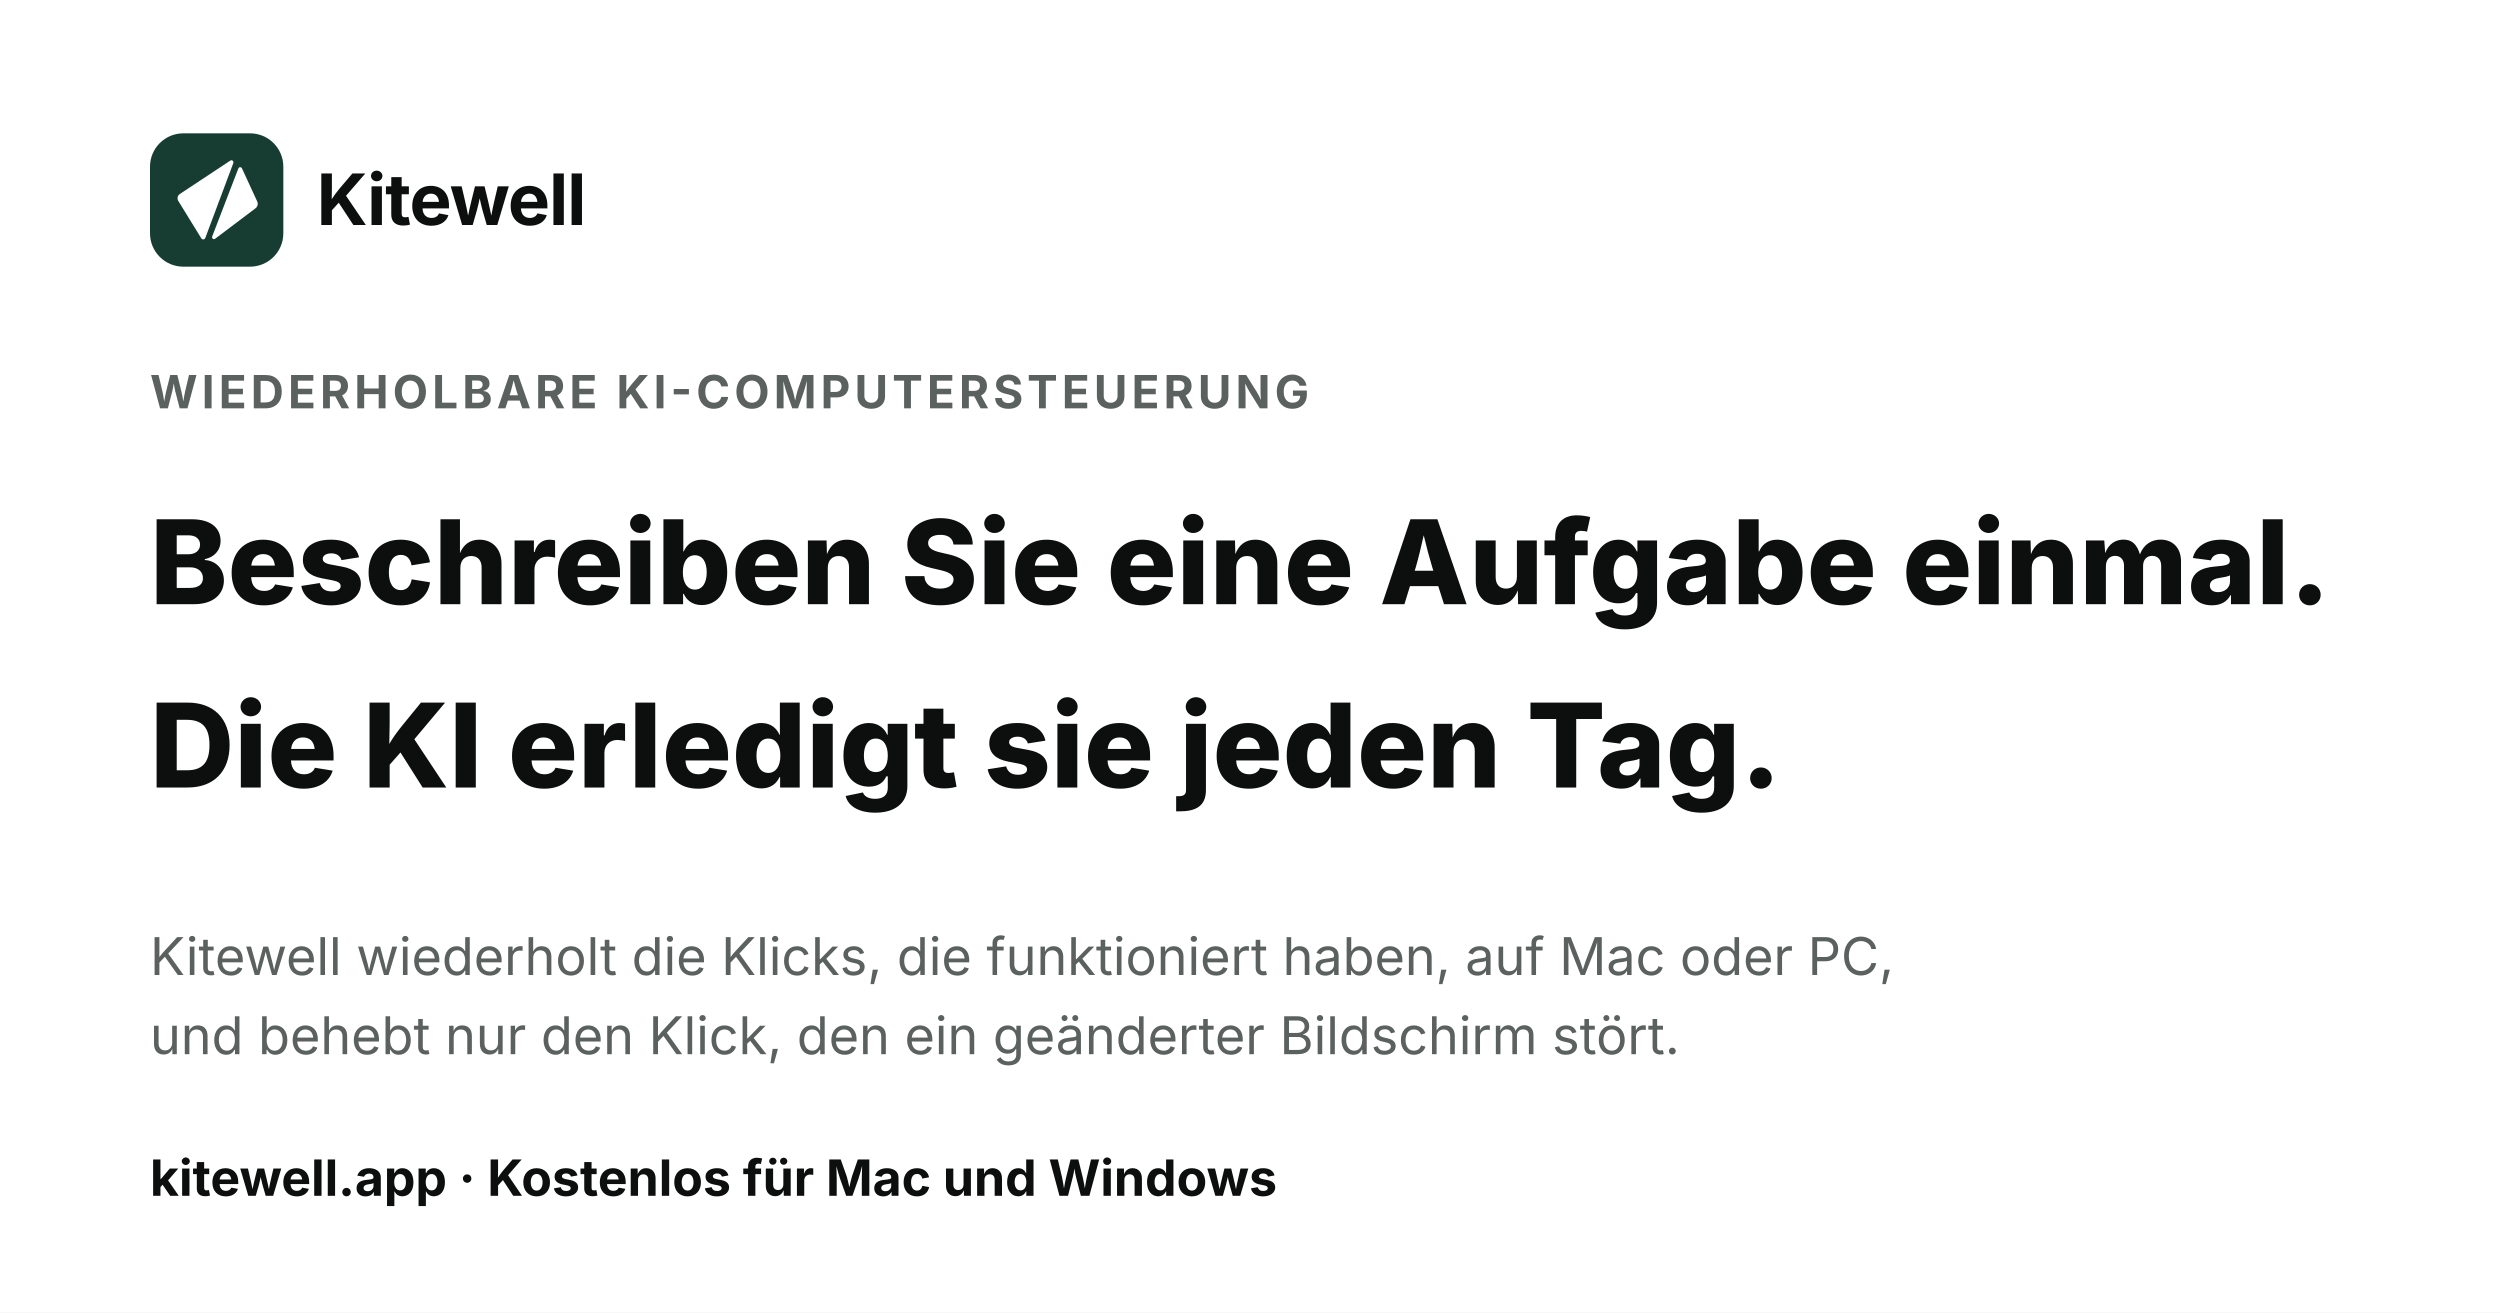
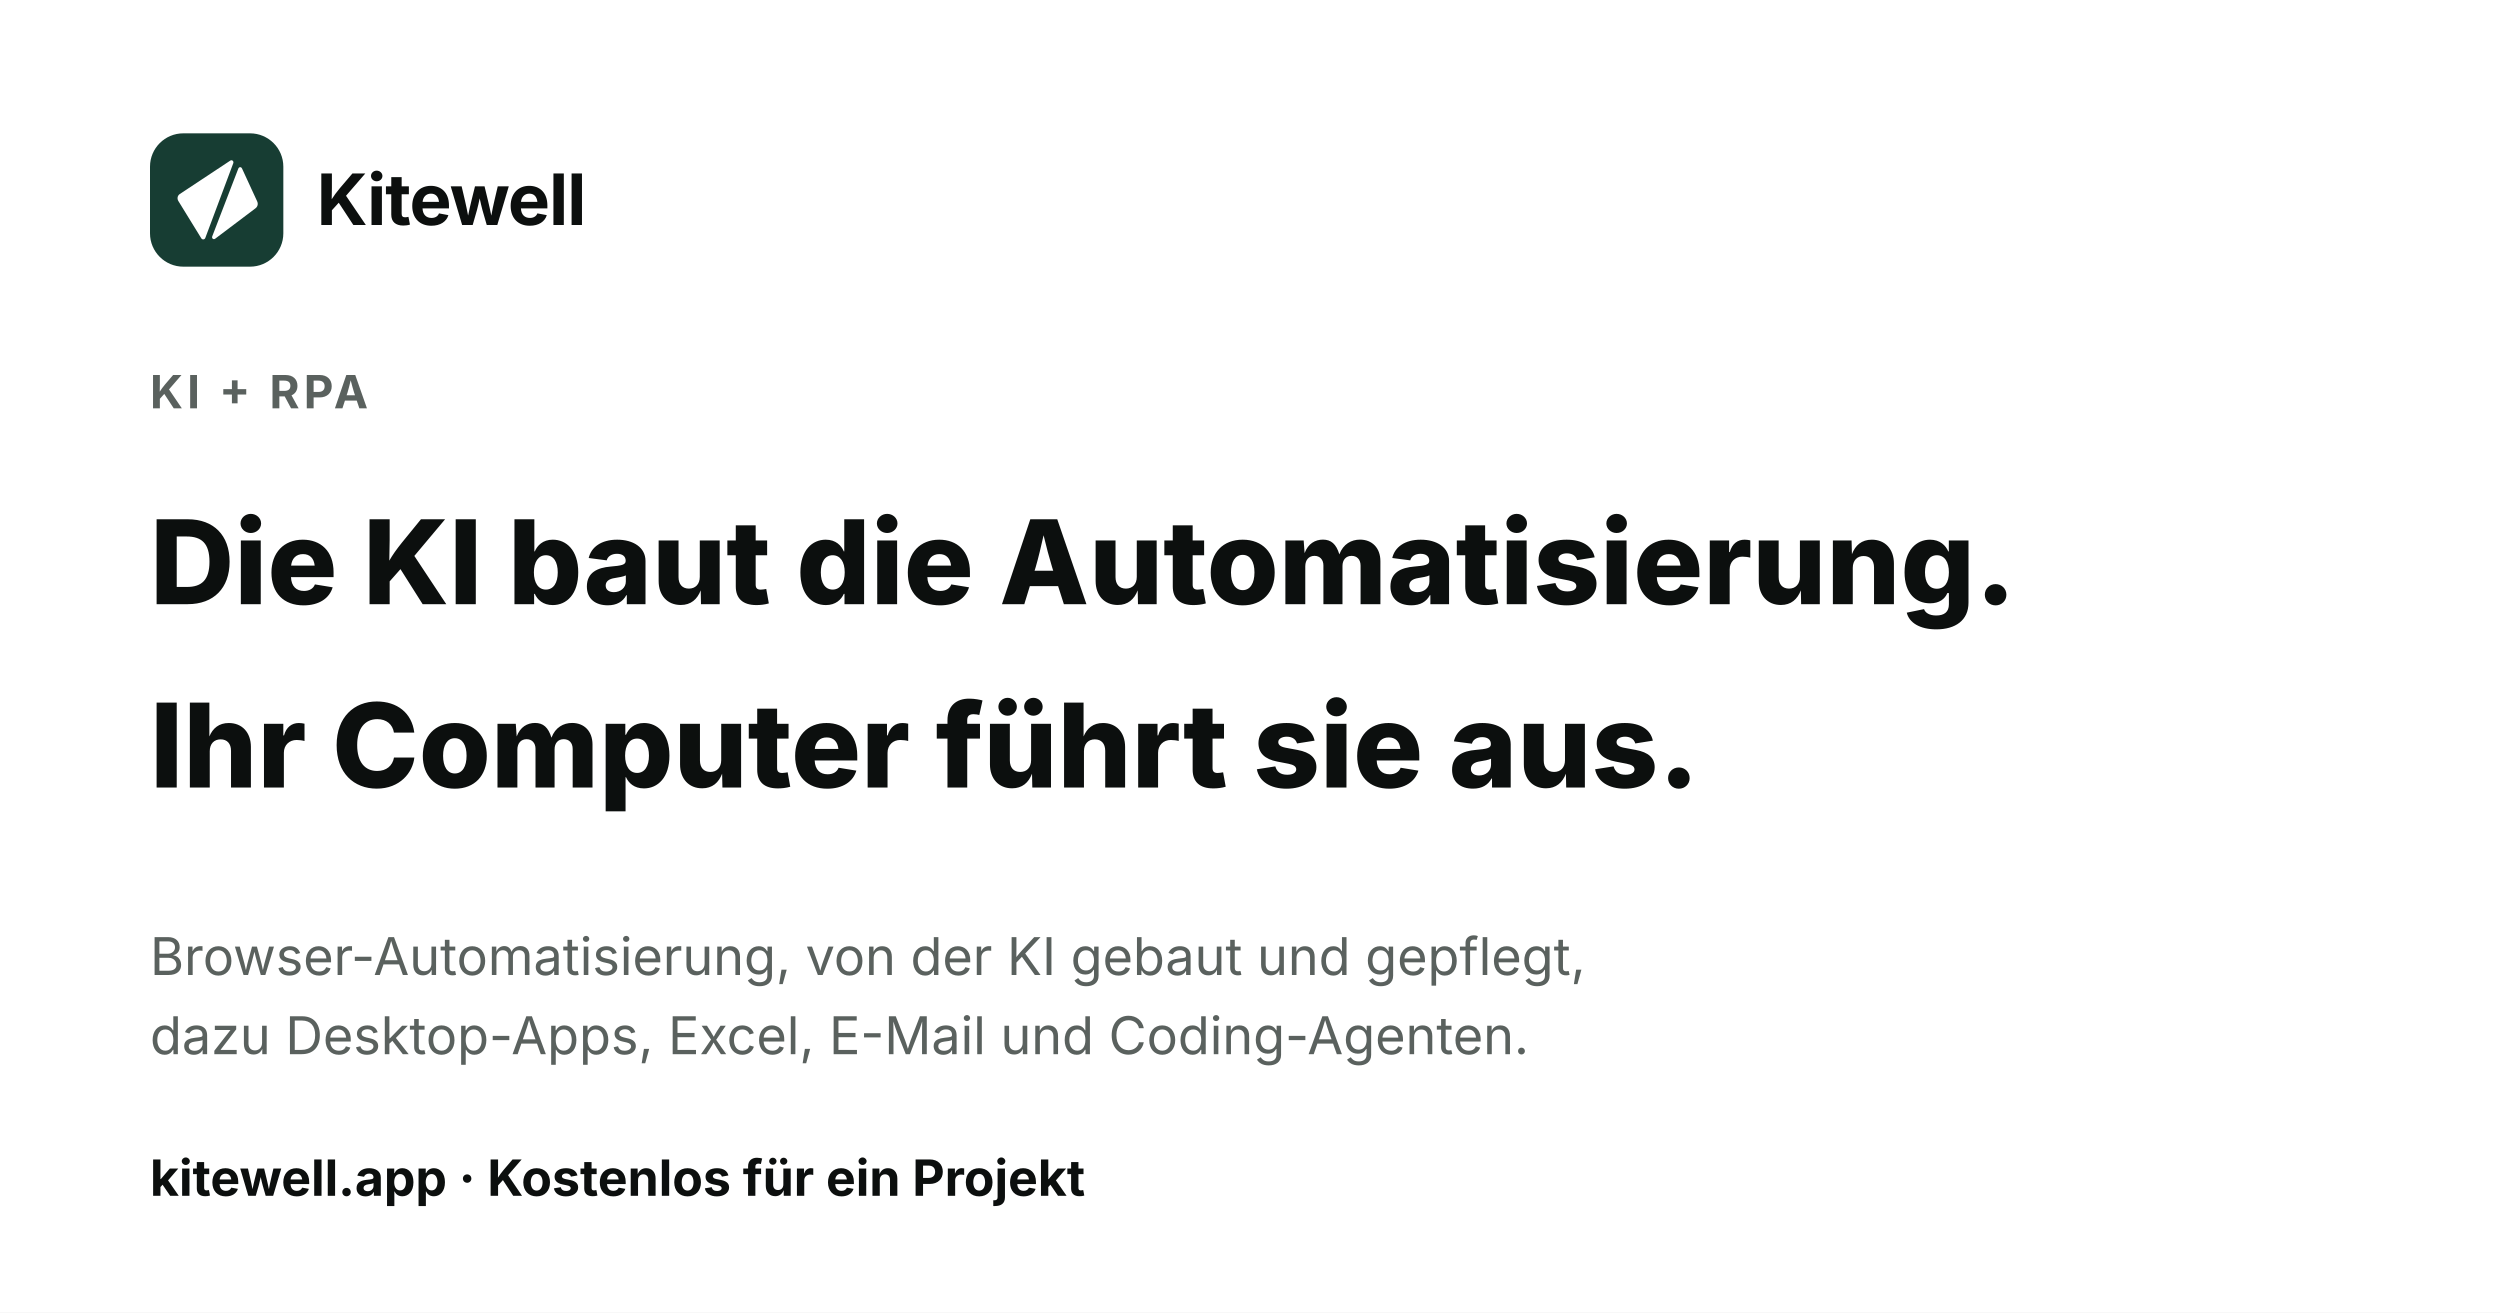
<svg xmlns="http://www.w3.org/2000/svg" width="1200" height="630" viewBox="0 0 1200 630">
  <rect width="1200" height="630" fill="#ffffff" />
  <svg x="72" y="64" width="64" height="64" viewBox="0 0 64 64">
    <rect width="64" height="64" rx="16" fill="#173d33" />
    <g transform="translate(10 10) scale(.6875)" fill="#ffffff">
      <path d="M41.5 4.5C42.7 3.7 44.1 4.9 43.6 6.3L24.1 58.4C23.7 59.7 22 59.9 21.3 58.8L5.3 32.8C4.2 31.1 4.6 28.9 6.3 27.8Z" />
      <path d="M47.1 10.1C47.6 8.8 49.1 8.7 49.7 10L60.3 33C61.1 34.7 60.6 36.7 59.1 37.8L31 59C29.8 59.9 28.4 58.8 28.9 57.4Z" />
    </g>
  </svg>
  <text x="152" y="108" fill="#0c0f0e" font-family="-apple-system, BlinkMacSystemFont, &quot;Helvetica Neue&quot;, sans-serif" font-size="34" font-weight="700" letter-spacing="-0.5">Kitewell</text>
-   <text x="72" y="196" fill="#5a615e" font-family="-apple-system, BlinkMacSystemFont, &quot;Helvetica Neue&quot;, sans-serif" font-size="22" font-weight="650" letter-spacing="2">WIEDERHOLBARE KI-COMPUTERSTEUERUNG</text>
-   <text x="72" y="290" fill="#0c0f0e" font-family="-apple-system, BlinkMacSystemFont, &quot;Helvetica Neue&quot;, sans-serif" font-size="56" font-weight="800">Beschreiben Sie eine Aufgabe einmal.</text>
-   <text x="72" y="378" fill="#0c0f0e" font-family="-apple-system, BlinkMacSystemFont, &quot;Helvetica Neue&quot;, sans-serif" font-size="56" font-weight="800">Die KI erledigt sie jeden Tag.</text>
-   <text x="72" y="468" fill="#5a615e" font-family="-apple-system, BlinkMacSystemFont, &quot;Helvetica Neue&quot;, sans-serif" font-size="25">Kitewell wiederholt die Klicks, die funktioniert haben, auf Mac oder PC,</text>
-   <text x="72" y="506" fill="#5a615e" font-family="-apple-system, BlinkMacSystemFont, &quot;Helvetica Neue&quot;, sans-serif" font-size="25">und behebt nur den Klick, den ein geänderter Bildschirm stört.</text>
-   <text x="72" y="574" fill="#0c0f0e" font-family="-apple-system, BlinkMacSystemFont, &quot;Helvetica Neue&quot;, sans-serif" font-size="24" font-weight="650">kitewell.app · Kostenlos für Mac und Windows</text>
+   <text x="72" y="196" fill="#5a615e" font-family="-apple-system, BlinkMacSystemFont, &quot;Helvetica Neue&quot;, sans-serif" font-size="22" font-weight="650" letter-spacing="2">KI + RPA</text>
+   <text x="72" y="290" fill="#0c0f0e" font-family="-apple-system, BlinkMacSystemFont, &quot;Helvetica Neue&quot;, sans-serif" font-size="56" font-weight="800">Die KI baut die Automatisierung.</text>
+   <text x="72" y="378" fill="#0c0f0e" font-family="-apple-system, BlinkMacSystemFont, &quot;Helvetica Neue&quot;, sans-serif" font-size="56" font-weight="800">Ihr Computer führt sie aus.</text>
+   <text x="72" y="468" fill="#5a615e" font-family="-apple-system, BlinkMacSystemFont, &quot;Helvetica Neue&quot;, sans-serif" font-size="25">Browser-Automatisierung, von der KI gebaut und gepflegt,</text>
+   <text x="72" y="506" fill="#5a615e" font-family="-apple-system, BlinkMacSystemFont, &quot;Helvetica Neue&quot;, sans-serif" font-size="25">dazu Desktop-Apps, Excel, E-Mail und Coding-Agenten.</text>
+   <text x="72" y="574" fill="#0c0f0e" font-family="-apple-system, BlinkMacSystemFont, &quot;Helvetica Neue&quot;, sans-serif" font-size="24" font-weight="650">kitewell.app · Kostenlos für ein Projekt</text>
</svg>
